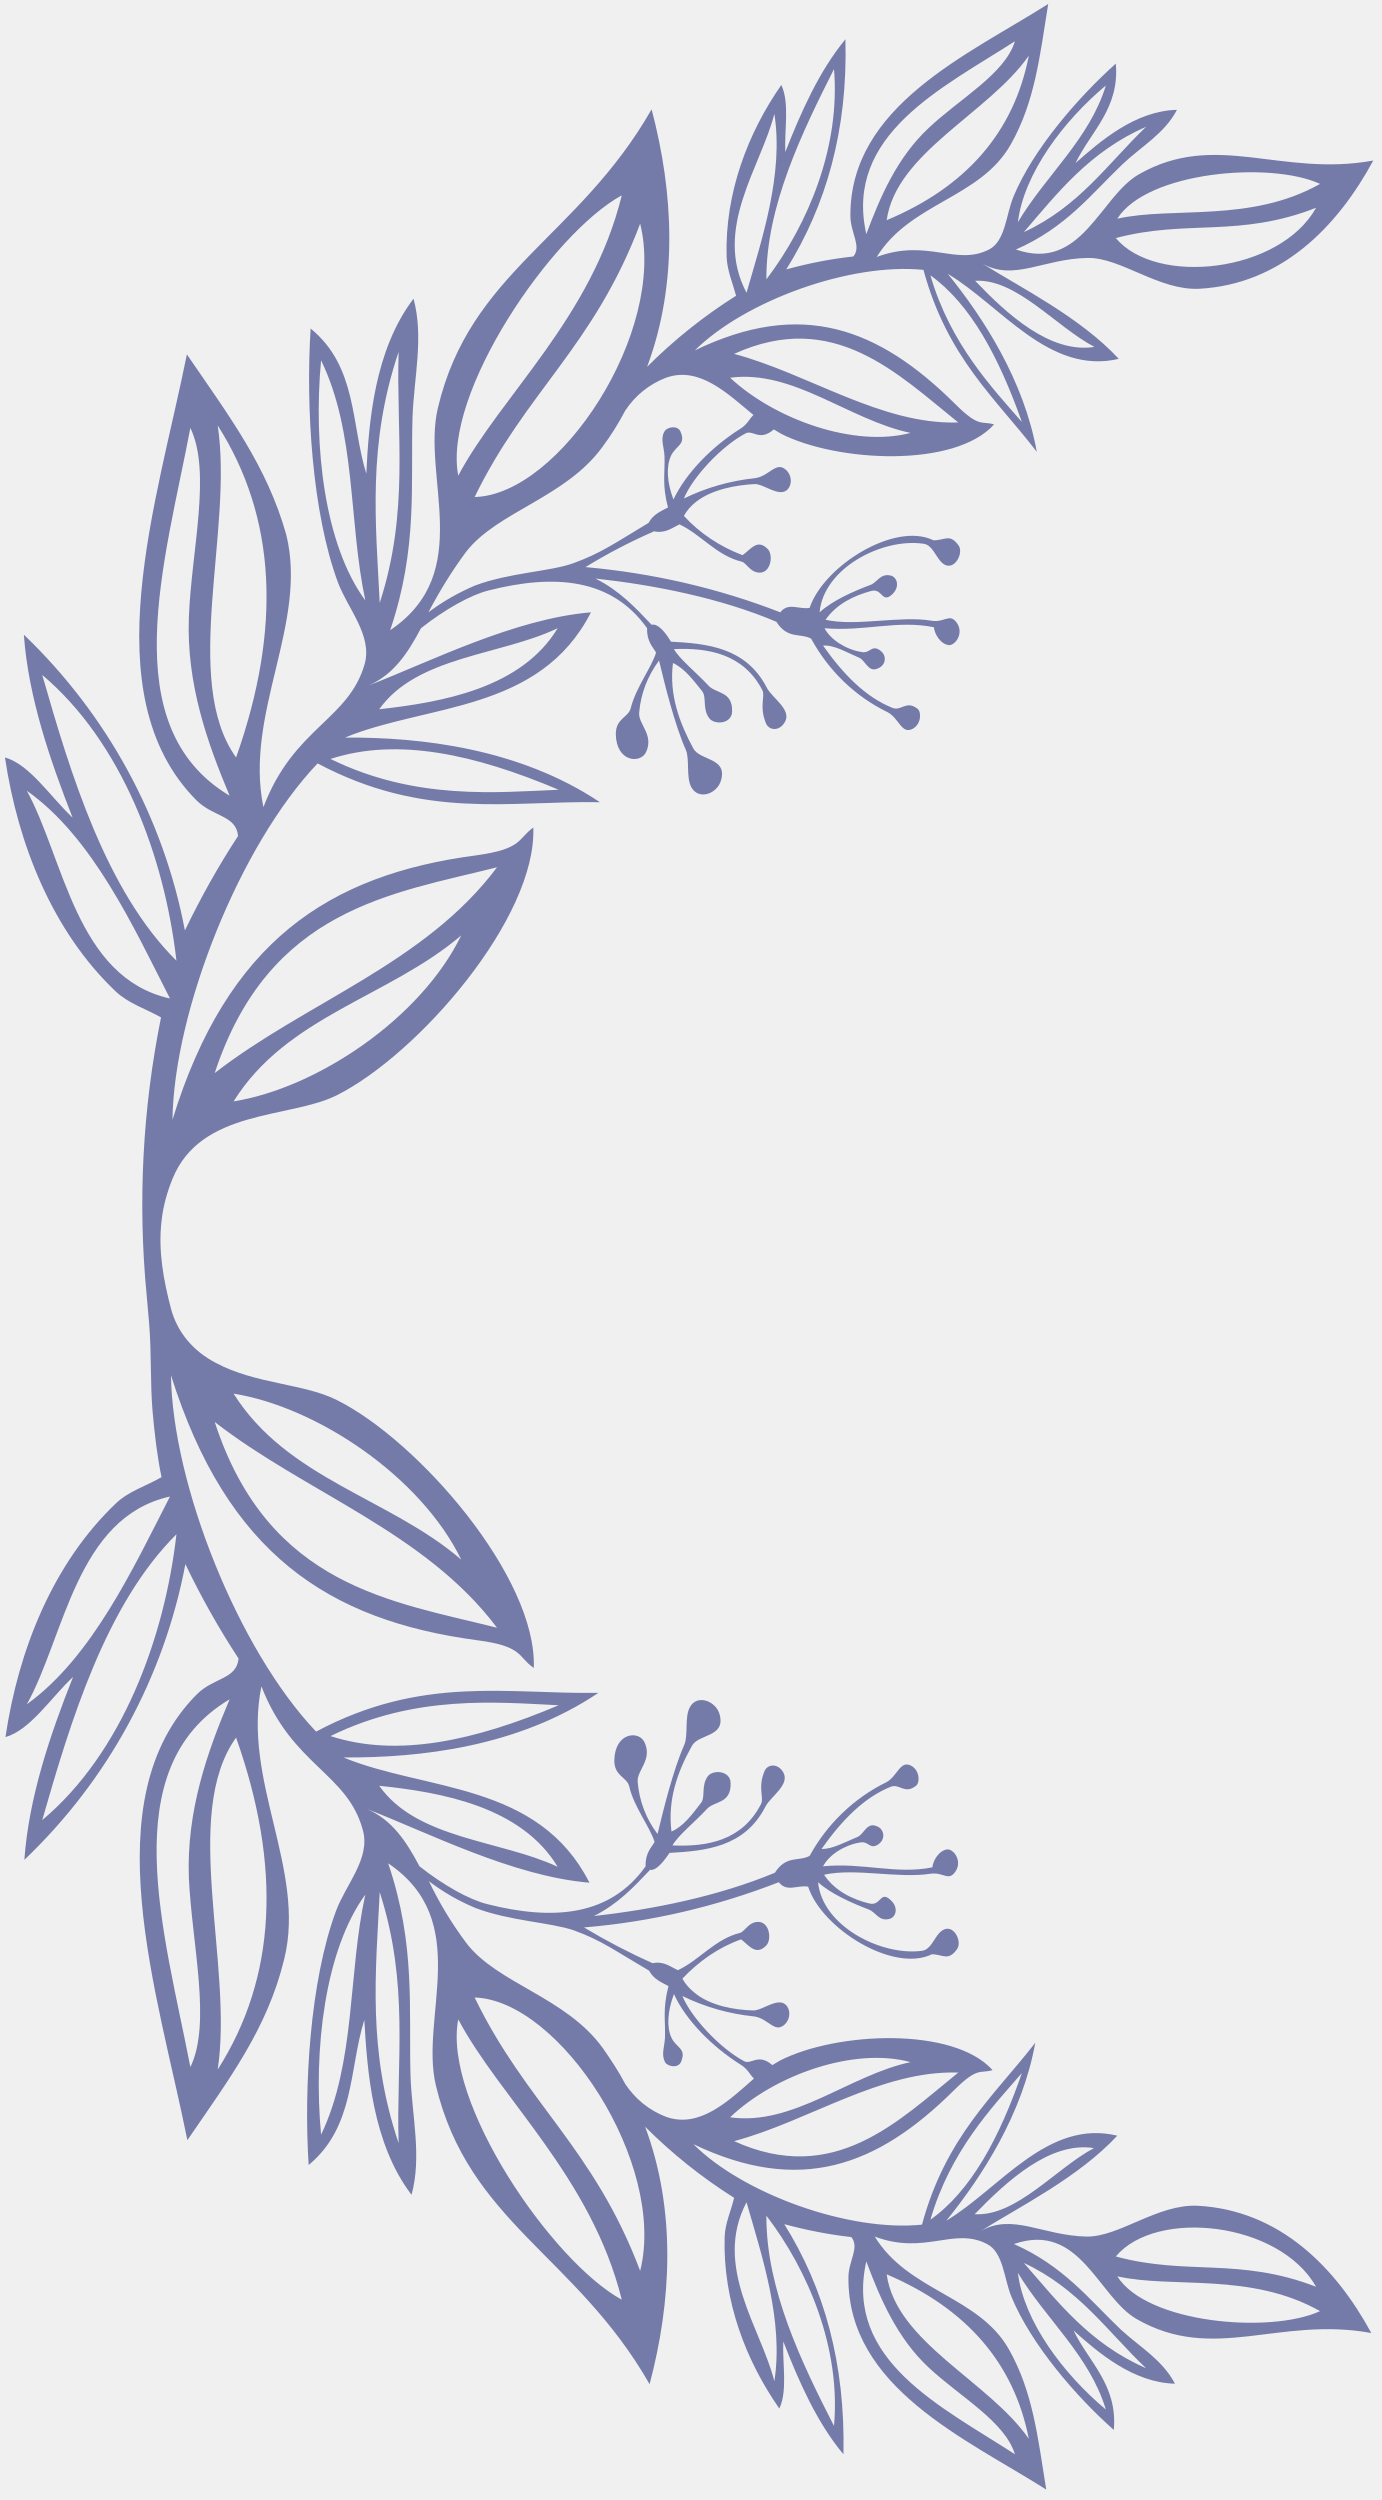
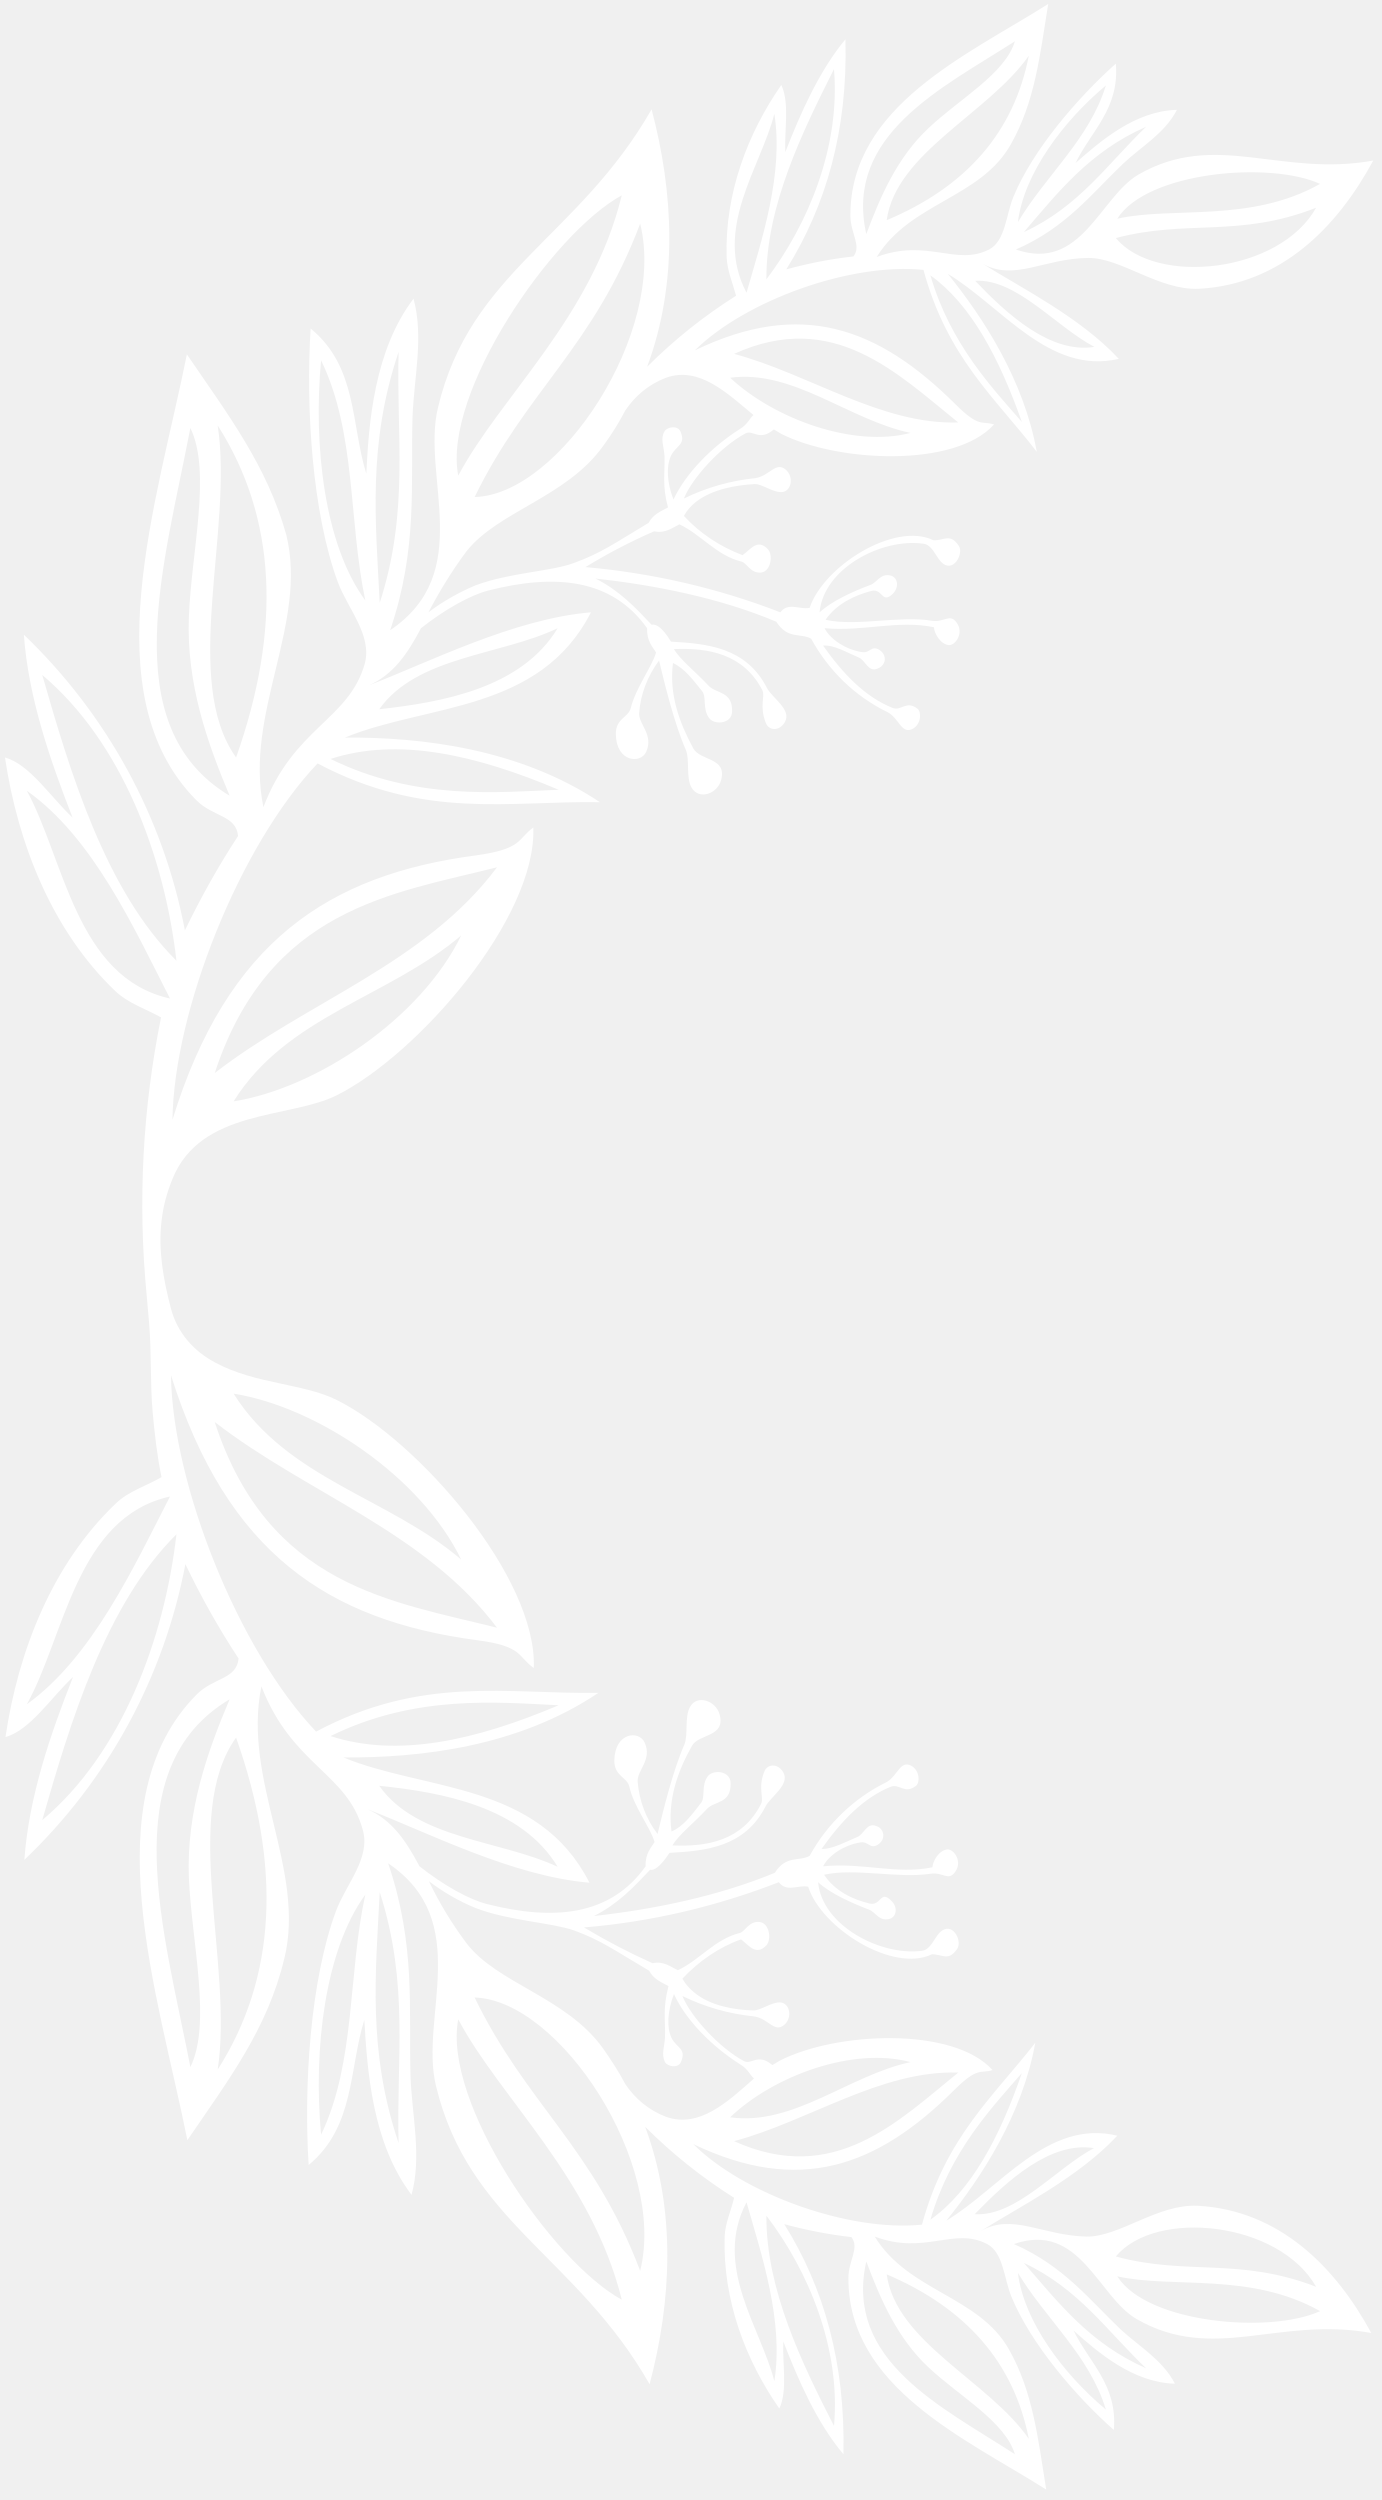
<svg xmlns="http://www.w3.org/2000/svg" width="278" height="503" viewBox="0 0 278 503">
-   <path fill="#747ba9" fill-rule="evenodd" d="M241,443.8c-8.1-0.4-15.8,6.3-22.4,6.2c-8.9-0.2-14.9-4.8-21.3-1.1c7.8-4.9,19.7-10.8,27.5-19.2 c-14-3.4-23.6,10.6-34.4,17.1c7.2-8.9,15.3-21.4,17.9-35.8c-8.3,10.7-18,18.9-22.8,36.6c-14.7,1.5-36-6.2-46-16.2 c21.3,10.2,36.9,4.6,52.4-10.8c4.9-4.9,5.3-3.3,7.8-4.1c-7.9-8.8-31.5-7.7-42.8-1.9c-0.5,0.3-1,0.6-1.5,0.9c-2.9-2.5-4.2,0-5.7-0.8 c-4.9-2.6-10.7-8.9-12.4-13.1c4.5,2.2,9.4,3.6,14.4,4.1c2.9,0.4,4.1,3.4,6.1,1.7c1.7-1.5,1.1-4.3-0.7-4.5c-1.8-0.2-4.1,1.7-5.6,1.6 c-3.6-0.1-8.6-0.9-11.8-3.6c-1-0.8-1.8-1.7-2.4-2.8c3.3-3.5,7.3-6.3,11.8-7.9c1.6,1.2,3,3.4,5.1,1.2c1.1-1.2,0.6-4.5-1.4-4.7 c-2.1-0.2-2.9,1.9-3.9,2.2c-5,1.2-8.2,5.5-12.5,7.5c-1.4-0.6-2.8-1.9-5.1-1.4c-4.7-2.1-9.3-4.5-13.8-7.2c13.4-1.1,26.6-4.2,39.2-9.1 c1.6,2.1,3.8,0.5,5.9,0.9c2.7,8.4,17.1,17.4,24.9,13.6c2.2,0,3.3,1.5,5.1-1.1c1.1-1.7-1.1-5.8-3.6-3.2c-1.1,1.2-1.8,3.4-3.5,3.6 c-8.2,1.1-20.1-5-20.9-13.8c2.5,2.3,6.8,4.2,10.2,5.5c1.4,0.5,2,2.4,4.1,1.9c1.4-0.3,1.9-2.3,0.4-3.7c-2.2-2.2-2,1.1-4.3,0.6 c-3.4-0.8-7-2.5-9.2-5.8c6.2-1.4,14.9,0.8,21.4-0.2c2.6-0.4,3.6,1.6,5-0.4c1.5-2.1-0.3-4.6-1.6-4.5c-1.7,0.2-2.9,2.3-3,3.6 c-7.2,1.5-14-1-22-0.2c1.2-2.3,4.3-4.3,7.5-4.8c1.7-0.3,1.9,1.5,3.6,0.4c0.4-0.3,0.7-0.6,0.9-1.1c0.4-1.1-0.2-2.3-1.3-2.6 c-1.9-0.8-2.5,1.7-3.8,2.2c-2.4,1-5.1,2.5-7.2,2.4c4.1-5.8,8.5-10.3,13.9-12.5c1.8-0.7,2.8,1.6,5.1-0.2c0.8-0.6,0.8-3-0.9-4 c-2.3-1.3-2.8,2.1-5.1,3.3c-6.5,3.2-11.9,8.4-15.4,14.8c-2.2,1.2-4.7-0.2-7,3.4c-11.3,4.7-24.5,7.4-36.4,8.7c4.8-2.4,8-5.8,11.3-9.3 c0.7,0.2,2-0.5,3.9-3.4c7.2-0.4,15.1-1.1,19.3-9.3c1-2,5-4.4,3.6-6.9c-1.1-1.9-3.2-1.7-3.8-0.2c-1.4,3.4,0,5.3-0.7,6.6 c-3.8,7.4-10.9,8.6-17.8,8.3c1.1-2,4.4-4.6,6.9-7.3c1.5-1.7,4.9-1,4.8-5.2c0-2.6-3.6-2.8-4.6-1.4c-1.4,1.9-0.4,4.3-1.4,5.4 c-1.7,2.2-3.5,4.7-5.9,5.7c-0.8-6.4,1.2-12,4.1-17.2c1.3-2.5,6.8-1.7,5.6-6.3c-0.7-2.8-4.6-4.2-6-1.5c-1.1,2-0.3,5.6-1.1,7.5 c-2.3,5.2-4.3,13.4-5.4,18c-2.3-3-3.7-6.7-4-10.5c-0.2-2.3,3-4.4,1.4-7.9c-1.1-2.5-6-2.1-6.1,3.6c0,3.2,2.5,3.3,3,5.2 c0.9,4.1,4.2,8.2,5.1,11.2c-0.6,1.1-1.9,2.2-1.8,4.9c-7.1,10-18.5,11-31.9,7.6c-3.6-0.9-8.8-3.8-13.6-7.6 c-2.7-5.1-5.5-9.3-10.5-11.5c12.2,4.7,29.2,13.5,44.7,14.8c-10.3-20.3-33-18.4-49.5-25.2c15.4,0.1,35.1-2.1,51.3-13 c-18.3,0.3-35.4-3.6-56.8,7.8c-15.7-16.5-28.9-49.8-29.2-71.7C45.7,312.6,66.1,326,95.9,330c9.4,1.2,8.2,3.3,11.5,5.6 c0.7-18.2-23.2-45.7-39.6-53.9c-3.6-1.8-7.7-2.5-11.7-3.4c-4.3-0.9-8.8-2-12.7-4.1c-4.4-2.3-7.7-6-9-10.9 c-1.5-5.7-2.6-11.7-1.9-17.6c0.3-2.9,1.1-5.8,2.2-8.5c5.7-14.1,23.5-12.1,33-16.8c16.4-8.2,40.3-35.7,39.6-53.9 c-3.2,2.3-2.1,4.3-11.5,5.6c-29.7,3.9-50.1,17.4-61.1,53.2c0.3-21.9,13.5-55.2,29.2-71.7c21.5,11.4,38.5,7.5,56.8,7.8 c-16.2-10.8-35.9-13.1-51.3-13c16.5-6.8,39.2-5,49.5-25.2c-15.5,1.3-32.5,10-44.7,14.7c5-2.2,7.8-6.4,10.5-11.5 c4.8-3.8,10-6.7,13.6-7.6c13.4-3.4,24.8-2.4,31.9,7.6c-0.1,2.7,1.2,3.8,1.8,4.9c-0.9,3-4.1,7.1-5.1,11.2c-0.5,1.9-3,2-3,5.2 c0.1,5.7,5,6,6.1,3.6c1.6-3.5-1.6-5.6-1.4-7.9c0.3-3.8,1.7-7.4,4-10.5c1.1,4.6,3.1,12.8,5.4,18c0.8,1.9,0,5.5,1.1,7.5 c1.5,2.7,5.3,1.3,6-1.5c1.2-4.5-4.2-3.8-5.6-6.3c-2.8-5.2-4.9-10.8-4.1-17.2c2.4,1.1,4.2,3.6,5.9,5.7c0.9,1.2,0,3.6,1.4,5.4 c1,1.4,4.6,1.2,4.6-1.4c0.1-4.1-3.3-3.5-4.8-5.2c-2.5-2.7-5.8-5.3-6.9-7.3c6.8-0.3,14,0.9,17.8,8.3c0.6,1.3-0.7,3.1,0.7,6.6 c0.6,1.5,2.7,1.7,3.8-0.2c1.5-2.5-2.6-4.9-3.6-6.9c-4.2-8.2-12.1-8.9-19.3-9.3c-1.8-3-3.1-3.6-3.9-3.4c-3.3-3.5-6.5-6.9-11.3-9.3 c11.8,1.3,25.1,3.9,36.4,8.7c2.3,3.6,4.8,2.2,7,3.4c3.5,6.4,8.8,11.6,15.4,14.8c2.3,1.2,2.8,4.6,5.1,3.3c1.7-1,1.7-3.4,0.9-4 c-2.3-1.8-3.3,0.6-5.1-0.2c-5.4-2.2-9.8-6.7-13.9-12.5c2.2-0.2,4.8,1.4,7.2,2.4c1.3,0.5,1.9,3.1,3.8,2.2c1.1-0.4,1.7-1.5,1.3-2.6 c-0.2-0.5-0.5-0.8-0.9-1.1c-1.7-1.1-1.9,0.7-3.6,0.4c-3.2-0.5-6.3-2.5-7.5-4.8c7.9,0.7,14.7-1.7,22-0.2c0.1,1.3,1.3,3.4,3,3.6 c1.3,0.1,3.1-2.4,1.6-4.5c-1.4-2-2.5,0-5-0.4c-6.4-1.1-15.2,1.2-21.4-0.2c2.2-3.2,5.8-4.9,9.2-5.8c2.3-0.6,2.1,2.7,4.3,0.6  c1.5-1.5,0.9-3.4-0.4-3.7c-2.1-0.5-2.7,1.4-4.1,1.9c-3.5,1.3-7.7,3.2-10.2,5.5c0.8-8.9,12.6-15,20.9-13.8c1.7,0.2,2.4,2.4,3.5,3.6 c2.4,2.6,4.7-1.6,3.6-3.2c-1.8-2.6-2.9-1-5.1-1.1c-7.8-3.8-22.1,5.2-24.9,13.6c-2.1,0.4-4.3-1.2-5.9,0.9 c-12.6-4.9-25.8-7.9-39.2-9.1c4.4-2.7,9-5.1,13.8-7.2c2.3,0.5,3.8-0.8,5.1-1.4c4.3,2,7.5,6.3,12.5,7.5c1,0.2,1.8,2.4,3.9,2.2 c2-0.2,2.5-3.5,1.4-4.7c-2.1-2.2-3.4,0-5.1,1.2c-4.5-1.7-8.6-4.4-11.8-7.9c0.6-1.1,1.4-2,2.4-2.8c3.3-2.6,8.2-3.4,11.8-3.6 c1.5-0.1,3.8,1.8,5.6,1.6c1.8-0.2,2.4-3,0.7-4.5c-2-1.7-3.2,1.2-6.1,1.7c-5,0.5-9.9,1.9-14.4,4.1c1.7-4.2,7.5-10.5,12.4-13.1 c1.5-0.8,2.8,1.7,5.7-0.8c0.5,0.3,1,0.6,1.5,0.9c11.3,5.7,34.9,6.9,42.8-1.9c-2.5-0.8-2.9,0.8-7.8-4.1 c-15.6-15.5-31.1-21.1-52.4-10.8c10.1-10,31.3-17.7,46-16.2c4.8,17.7,14.5,25.8,22.8,36.6c-2.6-14.4-10.7-26.9-17.9-35.8 c10.7,6.4,20.4,20.4,34.4,17.1c-7.8-8.4-19.7-14.3-27.5-19.2c6.4,3.7,12.4-1,21.3-1.1c6.6-0.1,14.3,6.6,22.4,6.2 c16.4-0.9,27.7-12.3,35-25.8c-18.6,3.4-31.7-6.1-47.2,2.8c-7.8,4.5-11.5,19.7-24.7,15.1c10.1-4.4,15.2-11.2,21.5-17.2 c3.8-3.6,8.4-6.1,10.9-10.9c-8.4,0.2-15.4,6.3-20.4,10.7c3.1-6.4,8.9-11,8.1-20c-7.6,6.8-16.7,17.3-20.6,26.8 c-1.5,3.6-1.6,8.9-4.9,10.6c-6.7,3.4-12.4-2.3-22.6,1.5c6.8-11,20.9-11.8,27-22.7c4.8-8.5,5.8-17.6,7.5-28.2 c-16.1,10.2-39.9,20.5-39.8,42.6c0,3.5,2.3,6.1,0.6,8.2c-4.6,0.5-9.1,1.4-13.5,2.6c8-12.8,12.4-28,11.9-46.3 c-5.3,6.4-9,14.8-12.1,22.7c-0.2-4.5,0.9-9.9-0.8-13.5c-6.7,9.6-11.4,21.8-11,34.6c0.1,2.7,1.2,5.2,1.9,7.8 c-6.5,4.1-12.5,8.9-17.9,14.3c6.3-16.9,5.3-35.2,0.9-51.8c-14.8,25.9-36.5,32.6-43,60.1c-3.3,13.9,7.6,33.1-9.6,44.7 c5.6-16.5,4.1-29.3,4.5-42.9c0.3-8,2.3-16.1,0.2-23.8c-7.9,10.4-9,24.9-9.5,35.2c-3.1-10-1.8-21.5-11.2-29.2 c-1,15.8,0.3,37.1,5.5,51.1c2,5.3,6.9,10.6,5.4,16.3c-3.2,11.4-14.3,12.8-20.4,28.9c-3.9-18.9,9-36.9,4.6-54.8 C53.7,93.7,46,83.6,37.6,71.3c-5.9,29.5-19.2,68.4,1.9,89.7c3.4,3.4,8,3,8.4,7.2c-4,6.1-7.5,12.4-10.7,19 c-4.3-22.7-15.7-43.5-32.4-59.5c0.9,12.6,5.3,25.3,9.8,36.8C10.2,160.4,6,153.8,1,152.4c2.6,17.5,9.6,35,22.2,47 c2.6,2.5,6.2,3.6,9.2,5.3c-3.7,18.3-4.7,37.1-2.9,55.8c0.2,1.9,0.3,3.8,0.5,5.7c0.5,5.9,0.2,11.9,0.7,17.8c0.4,4.4,0.9,8.9,1.8,13.2 c-3.1,1.8-6.6,2.8-9.2,5.3c-12.6,12-19.6,29.4-22.2,47c5-1.4,9.2-8,13.6-12.1c-4.6,11.6-8.9,24.2-9.8,36.8 c16.8-16,28.1-36.8,32.4-59.5c3.1,6.5,6.7,12.9,10.7,19c-0.4,4.2-5,3.8-8.4,7.2c-21.1,21.2-7.8,60.2-1.9,89.7 c8.4-12.3,16.1-22.4,19.5-36.5c4.4-17.9-8.5-35.9-4.6-54.8c6.2,16,17.3,17.4,20.4,28.9c1.6,5.7-3.4,10.9-5.4,16.3 c-5.2,14-6.5,35.3-5.5,51.1c9.3-7.7,8.1-19.2,11.2-29.2c0.6,10.3,1.6,24.8,9.5,35.2c2.1-7.7,0.1-15.8-0.2-23.8 c-0.4-13.5,1.1-26.4-4.5-42.9c17.2,11.6,6.3,30.9,9.6,44.7c6.6,27.5,28.2,34.2,43,60.1c4.4-16.6,5.4-34.9-0.9-51.8 c5.4,5.4,11.4,10.2,17.9,14.3c-0.6,2.6-1.8,5.1-1.9,7.8c-0.4,12.9,4.3,25,11,34.6c1.7-3.6,0.6-9,0.8-13.5c3.1,8,6.8,16.4,12.1,22.7 c0.4-18.3-3.9-33.5-11.9-46.3c4.4,1.2,9,2.1,13.5,2.6c1.7,2.2-0.6,4.7-0.6,8.2c-0.1,22.1,23.7,32.4,39.8,42.6 c-1.7-10.6-2.7-19.7-7.5-28.2c-6.1-10.8-20.2-11.6-27-22.7c10.1,3.8,15.9-2,22.6,1.5c3.3,1.7,3.4,7,4.9,10.6 c3.9,9.5,13,20.1,20.6,26.8c0.8-9-5-13.6-8.1-20c4.9,4.4,12,10.5,20.4,10.7c-2.5-4.8-7.1-7.4-10.9-10.9c-6.3-6-11.5-12.8-21.5-17.2 c13.3-4.6,16.9,10.6,24.7,15.1c15.5,8.9,28.6-0.6,47.2,2.8C268.7,456.1,257.4,444.7,241,443.8z M112.2,375.6 c-11.5-5.4-28.3-5.5-35.9-16.3C88.9,360.6,104.9,363.5,112.2,375.6z M92.8,313.8c-14.4-12.4-35-16.2-45.8-33.4 C63.8,283.1,84.7,297.1,92.8,313.8z M100,327.5c-21-5.3-46-8.2-56.8-41.4C61.6,300.4,85.5,308.2,100,327.5z M47,221.6 c10.7-17.2,31.3-21,45.8-33.4C84.7,204.9,63.8,218.9,47,221.6z M100,174.5c-14.5,19.4-38.4,27.1-56.8,41.4 C54.1,182.7,79,179.8,100,174.5z M112.2,126.4c-7.3,12.1-23.3,14.9-35.9,16.3C83.9,132,100.7,131.9,112.2,126.4z M265.6,37 c-14,7.9-29.6,4.5-40.8,7C230.8,34.5,255.6,32.4,265.6,37z M264.8,41.8L264.8,41.8c-7.3,13.1-32.2,15.8-40.3,6.1 C238.8,44.1,249.3,47.9,264.8,41.8z M230.6,25.5L230.6,25.5c-7.7,7.4-13.5,16.1-24.6,21.2C212.8,38.8,219.2,30.5,230.6,25.5z M222.5,17.2L222.5,17.2c-3.3,10.8-12.1,18.1-17.7,27.5C206,34.9,214,24.3,222.5,17.2z M220.2,69.8c-8.9,1.4-17.6-6.6-24-13.3 C204.5,56,212.4,65.7,220.2,69.8z M205.6,84.9c-6-6.9-14.4-15.7-18.4-29.5C195.3,61.2,201,71.9,205.6,84.9z M178.4,44.3 c1.9-13.6,20.5-21.5,28.6-33.1C204,26.6,194.4,37.6,178.4,44.3z M204.2,8.3c-2,6.6-11.2,11.6-17.4,17.5c-6.3,5.9-9.7,13.8-12.5,21.3 C169.8,27.1,189.6,17.7,204.2,8.3z M167.8,13.9L167.8,13.9c1.3,15.5-5.1,31.1-13.6,42.3C154.1,41.5,161.5,26.4,167.8,13.9z M155.8,22.9L155.8,22.9c1.9,12.1-2.5,25.2-5.6,36C143.4,46,153.1,33.6,155.8,22.9z M192.8,85L192.8,85 c-15.5,0.5-30.1-9.8-45.1-13.8C167.7,62.1,180.6,75.2,192.8,85z M183.2,87.1c-11.3,3-27.3-2.7-36.3-11.1h0 C159.6,74.3,170.8,84.5,183.2,87.1z M95.5,100c10.3-21.2,24-30.3,33.3-55C134.2,66.7,112.6,99.6,95.5,100z M125.1,39.3 c-6,24.6-24.4,40.4-32.9,56.4C89,79.2,111,47,125.1,39.3z M93.8,111L93.8,111c6.3-8.1,20.1-10.9,27.5-21.2c1.7-2.3,3.2-4.7,4.5-7.2 c2-3,4.8-5.3,8.2-6.6c6.7-2.4,12.4,3.2,17.6,7.5c-0.8,0.7-1.2,1.9-2.7,2.8c-5.7,3.6-10.9,8.9-13.4,14.2c-1.3-3.4-1.5-6.6-0.5-8.8 c1-2.1,3.1-2.2,1.9-4.9c-0.6-1.3-2.7-0.9-3.2,0c-0.9,1.5-0.1,3,0,5c0.1,3.6-0.5,5.8,0.7,10.3c-1.5,0.8-3,1.4-3.9,3.1 c-7,4.2-9.6,6.1-15.1,8.1c-4.6,1.7-12.9,1.9-19.8,4.5c-3.3,1.4-6.5,3.2-9.4,5.4C88.4,119,90.9,114.9,93.8,111z M80.2,70.8 c-0.5,16.6,2.2,32-3.8,50.5C75.6,105.2,73.9,89.5,80.2,70.8z M64.6,72.5c7.1,14.6,5.5,32.3,8.9,48.3C65.3,109.7,63,89.7,64.6,72.5z M112.4,158.9L112.4,158.9c-12.3,0.5-28.8,2.2-45.9-6.2C80,148.3,95.6,151.8,112.4,158.9z M38.3,86.1L38.3,86.1 c4.3,8.9,0.2,24.8-0.3,38.1c-0.5,13.4,3.7,25.2,8.2,35.9C22.8,146.1,33.2,113,38.3,86.1z M47.5,152.4L47.5,152.4 c-11.1-15.5-0.5-45.8-3.7-66.8C55.6,104.1,56.7,126.4,47.5,152.4z M8.5,135.8c16,13.5,24.6,36.5,27,57.5 C21.3,179.2,14.2,155.7,8.5,135.8z M5.4,159.1c13.3,9.4,21.5,27.5,28.8,41.8C15.3,196.7,12.9,172.8,5.4,159.1z M5.4,342.9 c7.6-13.6,9.9-37.6,28.8-41.8C26.9,315.3,18.6,333.4,5.4,342.9z M8.5,366.2c5.7-19.9,12.8-43.4,27-57.5 C33.1,329.7,24.5,352.8,8.5,366.2z M38.3,415.9c-5.2-27-15.5-60.1,7.9-74c-4.5,10.6-8.7,22.5-8.2,35.9 C38.6,391.1,42.6,407.1,38.3,415.9z M43.8,416.4c3.2-21-7.4-51.3,3.7-66.8l0,0C56.7,375.6,55.6,397.9,43.8,416.4z M66.5,349.3 c17.1-8.4,33.5-6.8,45.9-6.2l0,0C95.6,350.2,80,353.7,66.5,349.3z M64.6,429.5c-1.6-17.2,0.8-37.2,8.9-48.3 C70,397.1,71.6,414.9,64.6,429.5z M80.2,431.2c-6.3-18.7-4.6-34.4-3.8-50.5C82.4,399.3,79.7,414.7,80.2,431.2z M192.8,417L192.8,417 c-12.1,9.8-25,22.9-45.1,13.8C162.7,426.8,177.2,416.5,192.8,417z M183.2,414.9c-12.3,2.6-23.6,12.9-36.3,11.1l0,0 C155.8,417.5,171.8,411.8,183.2,414.9z M92.2,406.3c8.5,16,26.8,31.8,32.9,56.4C111,455,89,422.8,92.2,406.3z M128.8,456.9 c-9.3-24.7-23-33.7-33.3-55C112.6,402.4,134.2,435.3,128.8,456.9z M134,425.9c-3.4-1.3-6.2-3.6-8.2-6.6c-1.3-2.5-2.9-4.9-4.5-7.2 c-7.4-10.3-21.3-13-27.5-21.2h0c-2.9-3.9-5.4-8-7.5-12.4c2.9,2.2,6,4,9.4,5.4c6.8,2.6,15.2,2.9,19.8,4.5c5.5,2,8.1,4,15.1,8.1 c0.9,1.7,2.4,2.3,3.9,3.1c-1.2,4.6-0.6,6.8-0.7,10.3c-0.1,2-0.8,3.4,0,5c0.5,0.9,2.6,1.3,3.2,0c1.2-2.8-0.9-2.8-1.9-4.9 c-1-2.1-0.8-5.4,0.5-8.8c2.4,5.3,7.7,10.6,13.4,14.2c1.5,0.9,1.9,2.1,2.7,2.8C146.5,422.8,140.7,428.3,134,425.9z M155.8,479.1 c-2.7-10.7-12.4-23.1-5.6-36C153.3,453.9,157.7,467,155.8,479.1z M167.8,488.1c-6.4-12.5-13.7-27.5-13.6-42.3 C162.7,456.9,169.2,472.6,167.8,488.1z M207,490.7c-8-11.6-26.7-19.4-28.6-33.1C194.4,464.4,204,475.4,207,490.7z M186.8,476.3 c6.3,5.9,15.4,10.9,17.4,17.5c-14.6-9.5-34.4-18.8-29.9-38.8C177.1,462.5,180.5,470.4,186.8,476.3z M205.6,417.1 c-4.5,13-10.2,23.7-18.4,29.5C191.2,432.8,199.6,424,205.6,417.1z M196.1,445.5c6.5-6.7,15.2-14.7,24-13.3l0,0 C212.4,436.3,204.5,446,196.1,445.5z M230.6,476.5L230.6,476.5c-11.4-5-17.7-13.3-24.6-21.2C217.1,460.5,222.8,469.1,230.6,476.5z M222.5,484.8L222.5,484.8c-8.5-7.1-16.5-17.7-17.7-27.5C210.4,466.6,219.2,473.9,222.5,484.8z M264.8,460.1L264.8,460.1 c-15.5-6-26-2.2-40.3-6.1C232.6,444.3,257.4,447,264.8,460.1z M224.8,458c11.2,2.5,26.8-0.9,40.8,7 C255.6,469.6,230.8,467.5,224.8,458z" />
+   <path fill="white" fill-rule="evenodd" d="M241,443.8c-8.1-0.4-15.8,6.3-22.4,6.2c-8.9-0.2-14.9-4.8-21.3-1.1c7.8-4.9,19.7-10.8,27.5-19.2 c-14-3.4-23.6,10.6-34.4,17.1c7.2-8.9,15.3-21.4,17.9-35.8c-8.3,10.7-18,18.9-22.8,36.6c-14.7,1.5-36-6.2-46-16.2 c21.3,10.2,36.9,4.6,52.4-10.8c4.9-4.9,5.3-3.3,7.8-4.1c-7.9-8.8-31.5-7.7-42.8-1.9c-0.5,0.3-1,0.6-1.5,0.9c-2.9-2.5-4.2,0-5.7-0.8 c-4.9-2.6-10.7-8.9-12.4-13.1c4.5,2.2,9.4,3.6,14.4,4.1c2.9,0.4,4.1,3.4,6.1,1.7c1.7-1.5,1.1-4.3-0.7-4.5c-1.8-0.2-4.1,1.7-5.6,1.6 c-3.6-0.1-8.6-0.9-11.8-3.6c-1-0.8-1.8-1.7-2.4-2.8c3.3-3.5,7.3-6.3,11.8-7.9c1.6,1.2,3,3.4,5.1,1.2c1.1-1.2,0.6-4.5-1.4-4.7 c-2.1-0.2-2.9,1.9-3.9,2.2c-5,1.2-8.2,5.5-12.5,7.5c-1.4-0.6-2.8-1.9-5.1-1.4c-4.7-2.1-9.3-4.5-13.8-7.2c13.4-1.1,26.6-4.2,39.2-9.1 c1.6,2.1,3.8,0.5,5.9,0.9c2.7,8.4,17.1,17.4,24.9,13.6c2.2,0,3.3,1.5,5.1-1.1c1.1-1.7-1.1-5.8-3.6-3.2c-1.1,1.2-1.8,3.4-3.5,3.6 c-8.2,1.1-20.1-5-20.9-13.8c2.5,2.3,6.8,4.2,10.2,5.5c1.4,0.5,2,2.4,4.1,1.9c1.4-0.3,1.9-2.3,0.4-3.7c-2.2-2.2-2,1.1-4.3,0.6 c-3.4-0.8-7-2.5-9.2-5.8c6.2-1.4,14.9,0.8,21.4-0.2c2.6-0.4,3.6,1.6,5-0.4c1.5-2.1-0.3-4.6-1.6-4.5c-1.7,0.2-2.9,2.3-3,3.6 c-7.2,1.5-14-1-22-0.2c1.2-2.3,4.3-4.3,7.5-4.8c1.7-0.3,1.9,1.5,3.6,0.4c0.4-0.3,0.7-0.6,0.9-1.1c0.4-1.1-0.2-2.3-1.3-2.6 c-1.9-0.8-2.5,1.7-3.8,2.2c-2.4,1-5.1,2.5-7.2,2.4c4.1-5.8,8.5-10.3,13.9-12.5c1.8-0.7,2.8,1.6,5.1-0.2c0.8-0.6,0.8-3-0.9-4 c-2.3-1.3-2.8,2.1-5.1,3.3c-6.5,3.2-11.9,8.4-15.4,14.8c-2.2,1.2-4.7-0.2-7,3.4c-11.3,4.7-24.5,7.4-36.4,8.7c4.8-2.4,8-5.8,11.3-9.3 c0.7,0.2,2-0.5,3.9-3.4c7.2-0.4,15.1-1.1,19.3-9.3c1-2,5-4.4,3.6-6.9c-1.1-1.9-3.2-1.7-3.8-0.2c-1.4,3.4,0,5.3-0.7,6.6 c-3.8,7.4-10.9,8.6-17.8,8.3c1.1-2,4.4-4.6,6.9-7.3c1.5-1.7,4.9-1,4.8-5.2c0-2.6-3.6-2.8-4.6-1.4c-1.4,1.9-0.4,4.3-1.4,5.4 c-1.7,2.2-3.5,4.7-5.9,5.7c-0.8-6.4,1.2-12,4.1-17.2c1.3-2.5,6.8-1.7,5.6-6.3c-0.7-2.8-4.6-4.2-6-1.5c-1.1,2-0.3,5.6-1.1,7.5 c-2.3,5.2-4.3,13.4-5.4,18c-2.3-3-3.7-6.7-4-10.5c-0.2-2.3,3-4.4,1.4-7.9c-1.1-2.5-6-2.1-6.1,3.6c0,3.2,2.5,3.3,3,5.2 c0.9,4.1,4.2,8.2,5.1,11.2c-0.6,1.1-1.9,2.2-1.8,4.9c-7.1,10-18.5,11-31.9,7.6c-3.6-0.9-8.8-3.8-13.6-7.6 c-2.7-5.1-5.5-9.3-10.5-11.5c12.2,4.7,29.2,13.5,44.7,14.8c-10.3-20.3-33-18.4-49.5-25.2c15.4,0.1,35.1-2.1,51.3-13 c-18.3,0.3-35.4-3.6-56.8,7.8c-15.7-16.5-28.9-49.8-29.2-71.7C45.7,312.6,66.1,326,95.9,330c9.4,1.2,8.2,3.3,11.5,5.6 c0.7-18.2-23.2-45.7-39.6-53.9c-3.6-1.8-7.7-2.5-11.7-3.4c-4.3-0.9-8.8-2-12.7-4.1c-4.4-2.3-7.7-6-9-10.9 c-1.5-5.7-2.6-11.7-1.9-17.6c0.3-2.9,1.1-5.8,2.2-8.5c5.7-14.1,23.5-12.1,33-16.8c16.4-8.2,40.3-35.7,39.6-53.9 c-3.2,2.3-2.1,4.3-11.5,5.6c-29.7,3.9-50.1,17.4-61.1,53.2c0.3-21.9,13.5-55.2,29.2-71.7c21.5,11.4,38.5,7.5,56.8,7.8 c-16.2-10.8-35.9-13.1-51.3-13c16.5-6.8,39.2-5,49.5-25.2c-15.5,1.3-32.5,10-44.7,14.7c5-2.2,7.8-6.4,10.5-11.5 c4.8-3.8,10-6.7,13.6-7.6c13.4-3.4,24.8-2.4,31.9,7.6c-0.1,2.7,1.2,3.8,1.8,4.9c-0.9,3-4.1,7.1-5.1,11.2c-0.5,1.9-3,2-3,5.2 c0.1,5.7,5,6,6.1,3.6c1.6-3.5-1.6-5.6-1.4-7.9c0.3-3.8,1.7-7.4,4-10.5c1.1,4.6,3.1,12.8,5.4,18c0.8,1.9,0,5.5,1.1,7.5 c1.5,2.7,5.3,1.3,6-1.5c1.2-4.5-4.2-3.8-5.6-6.3c-2.8-5.2-4.9-10.8-4.1-17.2c2.4,1.1,4.2,3.6,5.9,5.7c0.9,1.2,0,3.6,1.4,5.4 c1,1.4,4.6,1.2,4.6-1.4c0.1-4.1-3.3-3.5-4.8-5.2c-2.5-2.7-5.8-5.3-6.9-7.3c6.8-0.3,14,0.9,17.8,8.3c0.6,1.3-0.7,3.1,0.7,6.6 c0.6,1.5,2.7,1.7,3.8-0.2c1.5-2.5-2.6-4.9-3.6-6.9c-4.2-8.2-12.1-8.9-19.3-9.3c-1.8-3-3.1-3.6-3.9-3.4c-3.3-3.5-6.5-6.9-11.3-9.3 c11.8,1.3,25.1,3.9,36.4,8.7c2.3,3.6,4.8,2.2,7,3.4c3.5,6.4,8.8,11.6,15.4,14.8c2.3,1.2,2.8,4.6,5.1,3.3c1.7-1,1.7-3.4,0.9-4 c-2.3-1.8-3.3,0.6-5.1-0.2c-5.4-2.2-9.8-6.7-13.9-12.5c2.2-0.2,4.8,1.4,7.2,2.4c1.3,0.5,1.9,3.1,3.8,2.2c1.1-0.4,1.7-1.5,1.3-2.6 c-0.2-0.5-0.5-0.8-0.9-1.1c-1.7-1.1-1.9,0.7-3.6,0.4c-3.2-0.5-6.3-2.5-7.5-4.8c7.9,0.7,14.7-1.7,22-0.2c0.1,1.3,1.3,3.4,3,3.6 c1.3,0.1,3.1-2.4,1.6-4.5c-1.4-2-2.5,0-5-0.4c-6.4-1.1-15.2,1.2-21.4-0.2c2.2-3.2,5.8-4.9,9.2-5.8c2.3-0.6,2.1,2.7,4.3,0.6  c1.5-1.5,0.9-3.4-0.4-3.7c-2.1-0.5-2.7,1.4-4.1,1.9c-3.5,1.3-7.7,3.2-10.2,5.5c0.8-8.9,12.6-15,20.9-13.8c1.7,0.2,2.4,2.4,3.5,3.6 c2.4,2.6,4.7-1.6,3.6-3.2c-1.8-2.6-2.9-1-5.1-1.1c-7.8-3.8-22.1,5.2-24.9,13.6c-2.1,0.4-4.3-1.2-5.9,0.9 c-12.6-4.9-25.8-7.9-39.2-9.1c4.4-2.7,9-5.1,13.8-7.2c2.3,0.5,3.8-0.8,5.1-1.4c4.3,2,7.5,6.3,12.5,7.5c1,0.2,1.8,2.4,3.9,2.2 c2-0.2,2.5-3.5,1.4-4.7c-2.1-2.2-3.4,0-5.1,1.2c-4.5-1.7-8.6-4.4-11.8-7.9c0.6-1.1,1.4-2,2.4-2.8c3.3-2.6,8.2-3.4,11.8-3.6 c1.5-0.1,3.8,1.8,5.6,1.6c1.8-0.2,2.4-3,0.7-4.5c-2-1.7-3.2,1.2-6.1,1.7c-5,0.5-9.9,1.9-14.4,4.1c1.7-4.2,7.5-10.5,12.4-13.1 c1.5-0.8,2.8,1.7,5.7-0.8c0.5,0.3,1,0.6,1.5,0.9c11.3,5.7,34.9,6.9,42.8-1.9c-2.5-0.8-2.9,0.8-7.8-4.1 c-15.6-15.5-31.1-21.1-52.4-10.8c10.1-10,31.3-17.7,46-16.2c4.8,17.7,14.5,25.8,22.8,36.6c-2.6-14.4-10.7-26.9-17.9-35.8 c10.7,6.4,20.4,20.4,34.4,17.1c-7.8-8.4-19.7-14.3-27.5-19.2c6.4,3.7,12.4-1,21.3-1.1c6.6-0.1,14.3,6.6,22.4,6.2 c16.4-0.9,27.7-12.3,35-25.8c-18.6,3.4-31.7-6.1-47.2,2.8c-7.8,4.5-11.5,19.7-24.7,15.1c10.1-4.4,15.2-11.2,21.5-17.2 c3.8-3.6,8.4-6.1,10.9-10.9c-8.4,0.2-15.4,6.3-20.4,10.7c3.1-6.4,8.9-11,8.1-20c-7.6,6.8-16.7,17.3-20.6,26.8 c-1.5,3.6-1.6,8.9-4.9,10.6c-6.7,3.4-12.4-2.3-22.6,1.5c6.8-11,20.9-11.8,27-22.7c4.8-8.5,5.8-17.6,7.5-28.2 c-16.1,10.2-39.9,20.5-39.8,42.6c0,3.5,2.3,6.1,0.6,8.2c-4.6,0.5-9.1,1.4-13.5,2.6c8-12.8,12.4-28,11.9-46.3 c-5.3,6.4-9,14.8-12.1,22.7c-0.2-4.5,0.9-9.9-0.8-13.5c-6.7,9.6-11.4,21.8-11,34.6c0.1,2.7,1.2,5.2,1.9,7.8 c-6.5,4.1-12.5,8.9-17.9,14.3c6.3-16.9,5.3-35.2,0.9-51.8c-14.8,25.9-36.5,32.6-43,60.1c-3.3,13.9,7.6,33.1-9.6,44.7 c5.6-16.5,4.1-29.3,4.5-42.9c0.3-8,2.3-16.1,0.2-23.8c-7.9,10.4-9,24.9-9.5,35.2c-3.1-10-1.8-21.5-11.2-29.2 c-1,15.8,0.3,37.1,5.5,51.1c2,5.3,6.9,10.6,5.4,16.3c-3.2,11.4-14.3,12.8-20.4,28.9c-3.9-18.9,9-36.9,4.6-54.8 C53.7,93.7,46,83.6,37.6,71.3c-5.9,29.5-19.2,68.4,1.9,89.7c3.4,3.4,8,3,8.4,7.2c-4,6.1-7.5,12.4-10.7,19 c-4.3-22.7-15.7-43.5-32.4-59.5c0.9,12.6,5.3,25.3,9.8,36.8C10.2,160.4,6,153.8,1,152.4c2.6,17.5,9.6,35,22.2,47 c2.6,2.5,6.2,3.6,9.2,5.3c-3.7,18.3-4.7,37.1-2.9,55.8c0.2,1.9,0.3,3.8,0.5,5.7c0.5,5.9,0.2,11.9,0.7,17.8c0.4,4.4,0.9,8.9,1.8,13.2 c-3.1,1.8-6.6,2.8-9.2,5.3c-12.6,12-19.6,29.4-22.2,47c5-1.4,9.2-8,13.6-12.1c-4.6,11.6-8.9,24.2-9.8,36.8 c16.8-16,28.1-36.8,32.4-59.5c3.1,6.5,6.7,12.9,10.7,19c-0.4,4.2-5,3.8-8.4,7.2c-21.1,21.2-7.8,60.2-1.9,89.7 c8.4-12.3,16.1-22.4,19.5-36.5c4.4-17.9-8.5-35.9-4.6-54.8c6.2,16,17.3,17.4,20.4,28.9c1.6,5.7-3.4,10.9-5.4,16.3 c-5.2,14-6.5,35.3-5.5,51.1c9.3-7.7,8.1-19.2,11.2-29.2c0.6,10.3,1.6,24.8,9.5,35.2c2.1-7.7,0.1-15.8-0.2-23.8 c-0.4-13.5,1.1-26.4-4.5-42.9c17.2,11.6,6.3,30.9,9.6,44.7c6.6,27.5,28.2,34.2,43,60.1c4.4-16.6,5.4-34.9-0.9-51.8 c5.4,5.4,11.4,10.2,17.9,14.3c-0.6,2.6-1.8,5.1-1.9,7.8c-0.4,12.9,4.3,25,11,34.6c1.7-3.6,0.6-9,0.8-13.5c3.1,8,6.8,16.4,12.1,22.7 c0.4-18.3-3.9-33.5-11.9-46.3c4.4,1.2,9,2.1,13.5,2.6c1.7,2.2-0.6,4.7-0.6,8.2c-0.1,22.1,23.7,32.4,39.8,42.6 c-1.7-10.6-2.7-19.7-7.5-28.2c-6.1-10.8-20.2-11.6-27-22.7c10.1,3.8,15.9-2,22.6,1.5c3.3,1.7,3.4,7,4.9,10.6 c3.9,9.5,13,20.1,20.6,26.8c0.8-9-5-13.6-8.1-20c4.9,4.4,12,10.5,20.4,10.7c-2.5-4.8-7.1-7.4-10.9-10.9c-6.3-6-11.5-12.8-21.5-17.2 c13.3-4.6,16.9,10.6,24.7,15.1c15.5,8.9,28.6-0.6,47.2,2.8C268.7,456.1,257.4,444.7,241,443.8z M112.2,375.6 c-11.5-5.4-28.3-5.5-35.9-16.3C88.9,360.6,104.9,363.5,112.2,375.6z M92.8,313.8c-14.4-12.4-35-16.2-45.8-33.4 C63.8,283.1,84.7,297.1,92.8,313.8z M100,327.5c-21-5.3-46-8.2-56.8-41.4C61.6,300.4,85.5,308.2,100,327.5z M47,221.6 c10.7-17.2,31.3-21,45.8-33.4C84.7,204.9,63.8,218.9,47,221.6z M100,174.5c-14.5,19.4-38.4,27.1-56.8,41.4 C54.1,182.7,79,179.8,100,174.5z M112.2,126.4c-7.3,12.1-23.3,14.9-35.9,16.3C83.9,132,100.7,131.9,112.2,126.4z M265.6,37 c-14,7.9-29.6,4.5-40.8,7C230.8,34.5,255.6,32.4,265.6,37z M264.8,41.8L264.8,41.8c-7.3,13.1-32.2,15.8-40.3,6.1 C238.8,44.1,249.3,47.9,264.8,41.8z M230.6,25.5L230.6,25.5c-7.7,7.4-13.5,16.1-24.6,21.2C212.8,38.8,219.2,30.5,230.6,25.5z M222.5,17.2L222.5,17.2c-3.3,10.8-12.1,18.1-17.7,27.5C206,34.9,214,24.3,222.5,17.2z M220.2,69.8c-8.9,1.4-17.6-6.6-24-13.3 C204.5,56,212.4,65.7,220.2,69.8z M205.6,84.9c-6-6.9-14.4-15.7-18.4-29.5C195.3,61.2,201,71.9,205.6,84.9z M178.4,44.3 c1.9-13.6,20.5-21.5,28.6-33.1C204,26.6,194.4,37.6,178.4,44.3z M204.2,8.3c-2,6.6-11.2,11.6-17.4,17.5c-6.3,5.9-9.7,13.8-12.5,21.3 C169.8,27.1,189.6,17.7,204.2,8.3z M167.8,13.9L167.8,13.9c1.3,15.5-5.1,31.1-13.6,42.3C154.1,41.5,161.5,26.4,167.8,13.9z M155.8,22.9L155.8,22.9c1.9,12.1-2.5,25.2-5.6,36C143.4,46,153.1,33.6,155.8,22.9z M192.8,85L192.8,85 c-15.5,0.5-30.1-9.8-45.1-13.8C167.7,62.1,180.6,75.2,192.8,85z M183.2,87.1c-11.3,3-27.3-2.7-36.3-11.1h0 C159.6,74.3,170.8,84.5,183.2,87.1z M95.5,100c10.3-21.2,24-30.3,33.3-55C134.2,66.7,112.6,99.6,95.5,100z M125.1,39.3 c-6,24.6-24.4,40.4-32.9,56.4C89,79.2,111,47,125.1,39.3z M93.8,111L93.8,111c6.3-8.1,20.1-10.9,27.5-21.2c1.7-2.3,3.2-4.7,4.5-7.2 c2-3,4.8-5.3,8.2-6.6c6.7-2.4,12.4,3.2,17.6,7.5c-0.8,0.7-1.2,1.9-2.7,2.8c-5.7,3.6-10.9,8.9-13.4,14.2c-1.3-3.4-1.5-6.6-0.5-8.8 c1-2.1,3.1-2.2,1.9-4.9c-0.6-1.3-2.7-0.9-3.2,0c-0.9,1.5-0.1,3,0,5c0.1,3.6-0.5,5.8,0.7,10.3c-1.5,0.8-3,1.4-3.9,3.1 c-7,4.2-9.6,6.1-15.1,8.1c-4.6,1.7-12.9,1.9-19.8,4.5c-3.3,1.4-6.5,3.2-9.4,5.4C88.4,119,90.9,114.9,93.8,111z M80.2,70.8 c-0.5,16.6,2.2,32-3.8,50.5C75.6,105.2,73.9,89.5,80.2,70.8z M64.6,72.5c7.1,14.6,5.5,32.3,8.9,48.3C65.3,109.7,63,89.7,64.6,72.5z M112.4,158.9L112.4,158.9c-12.3,0.5-28.8,2.2-45.9-6.2C80,148.3,95.6,151.8,112.4,158.9z M38.3,86.1L38.3,86.1 c4.3,8.9,0.2,24.8-0.3,38.1c-0.5,13.4,3.7,25.2,8.2,35.9C22.8,146.1,33.2,113,38.3,86.1z M47.5,152.4L47.5,152.4 c-11.1-15.5-0.5-45.8-3.7-66.8C55.6,104.1,56.7,126.4,47.5,152.4z M8.5,135.8c16,13.5,24.6,36.5,27,57.5 C21.3,179.2,14.2,155.7,8.5,135.8z M5.4,159.1c13.3,9.4,21.5,27.5,28.8,41.8C15.3,196.7,12.9,172.8,5.4,159.1z M5.4,342.9 c7.6-13.6,9.9-37.6,28.8-41.8C26.9,315.3,18.6,333.4,5.4,342.9z M8.5,366.2c5.7-19.9,12.8-43.4,27-57.5 C33.1,329.7,24.5,352.8,8.5,366.2z M38.3,415.9c-5.2-27-15.5-60.1,7.9-74c-4.5,10.6-8.7,22.5-8.2,35.9 C38.6,391.1,42.6,407.1,38.3,415.9z M43.8,416.4c3.2-21-7.4-51.3,3.7-66.8l0,0C56.7,375.6,55.6,397.9,43.8,416.4z M66.5,349.3 c17.1-8.4,33.5-6.8,45.9-6.2l0,0C95.6,350.2,80,353.7,66.5,349.3z M64.6,429.5c-1.6-17.2,0.8-37.2,8.9-48.3 C70,397.1,71.6,414.9,64.6,429.5z M80.2,431.2c-6.3-18.7-4.6-34.4-3.8-50.5C82.4,399.3,79.7,414.7,80.2,431.2z M192.8,417L192.8,417 c-12.1,9.8-25,22.9-45.1,13.8C162.7,426.8,177.2,416.5,192.8,417z M183.2,414.9c-12.3,2.6-23.6,12.9-36.3,11.1l0,0 C155.8,417.5,171.8,411.8,183.2,414.9z M92.2,406.3c8.5,16,26.8,31.8,32.9,56.4C111,455,89,422.8,92.2,406.3z M128.8,456.9 c-9.3-24.7-23-33.7-33.3-55C112.6,402.4,134.2,435.3,128.8,456.9z M134,425.9c-3.4-1.3-6.2-3.6-8.2-6.6c-1.3-2.5-2.9-4.9-4.5-7.2 c-7.4-10.3-21.3-13-27.5-21.2h0c-2.9-3.9-5.4-8-7.5-12.4c2.9,2.2,6,4,9.4,5.4c6.8,2.6,15.2,2.9,19.8,4.5c5.5,2,8.1,4,15.1,8.1 c0.9,1.7,2.4,2.3,3.9,3.1c-1.2,4.6-0.6,6.8-0.7,10.3c-0.1,2-0.8,3.4,0,5c0.5,0.9,2.6,1.3,3.2,0c1.2-2.8-0.9-2.8-1.9-4.9 c-1-2.1-0.8-5.4,0.5-8.8c2.4,5.3,7.7,10.6,13.4,14.2c1.5,0.9,1.9,2.1,2.7,2.8C146.5,422.8,140.7,428.3,134,425.9z M155.8,479.1 c-2.7-10.7-12.4-23.1-5.6-36C153.3,453.9,157.7,467,155.8,479.1z M167.8,488.1c-6.4-12.5-13.7-27.5-13.6-42.3 C162.7,456.9,169.2,472.6,167.8,488.1z M207,490.7c-8-11.6-26.7-19.4-28.6-33.1C194.4,464.4,204,475.4,207,490.7z M186.8,476.3 c6.3,5.9,15.4,10.9,17.4,17.5c-14.6-9.5-34.4-18.8-29.9-38.8C177.1,462.5,180.5,470.4,186.8,476.3z M205.6,417.1 c-4.5,13-10.2,23.7-18.4,29.5C191.2,432.8,199.6,424,205.6,417.1z M196.1,445.5c6.5-6.7,15.2-14.7,24-13.3l0,0 C212.4,436.3,204.5,446,196.1,445.5z M230.6,476.5L230.6,476.5c-11.4-5-17.7-13.3-24.6-21.2C217.1,460.5,222.8,469.1,230.6,476.5z M222.5,484.8L222.5,484.8c-8.5-7.1-16.5-17.7-17.7-27.5C210.4,466.6,219.2,473.9,222.5,484.8z M264.8,460.1L264.8,460.1 c-15.5-6-26-2.2-40.3-6.1C232.6,444.3,257.4,447,264.8,460.1z M224.8,458c11.2,2.5,26.8-0.9,40.8,7 C255.6,469.6,230.8,467.5,224.8,458z" />
</svg>
